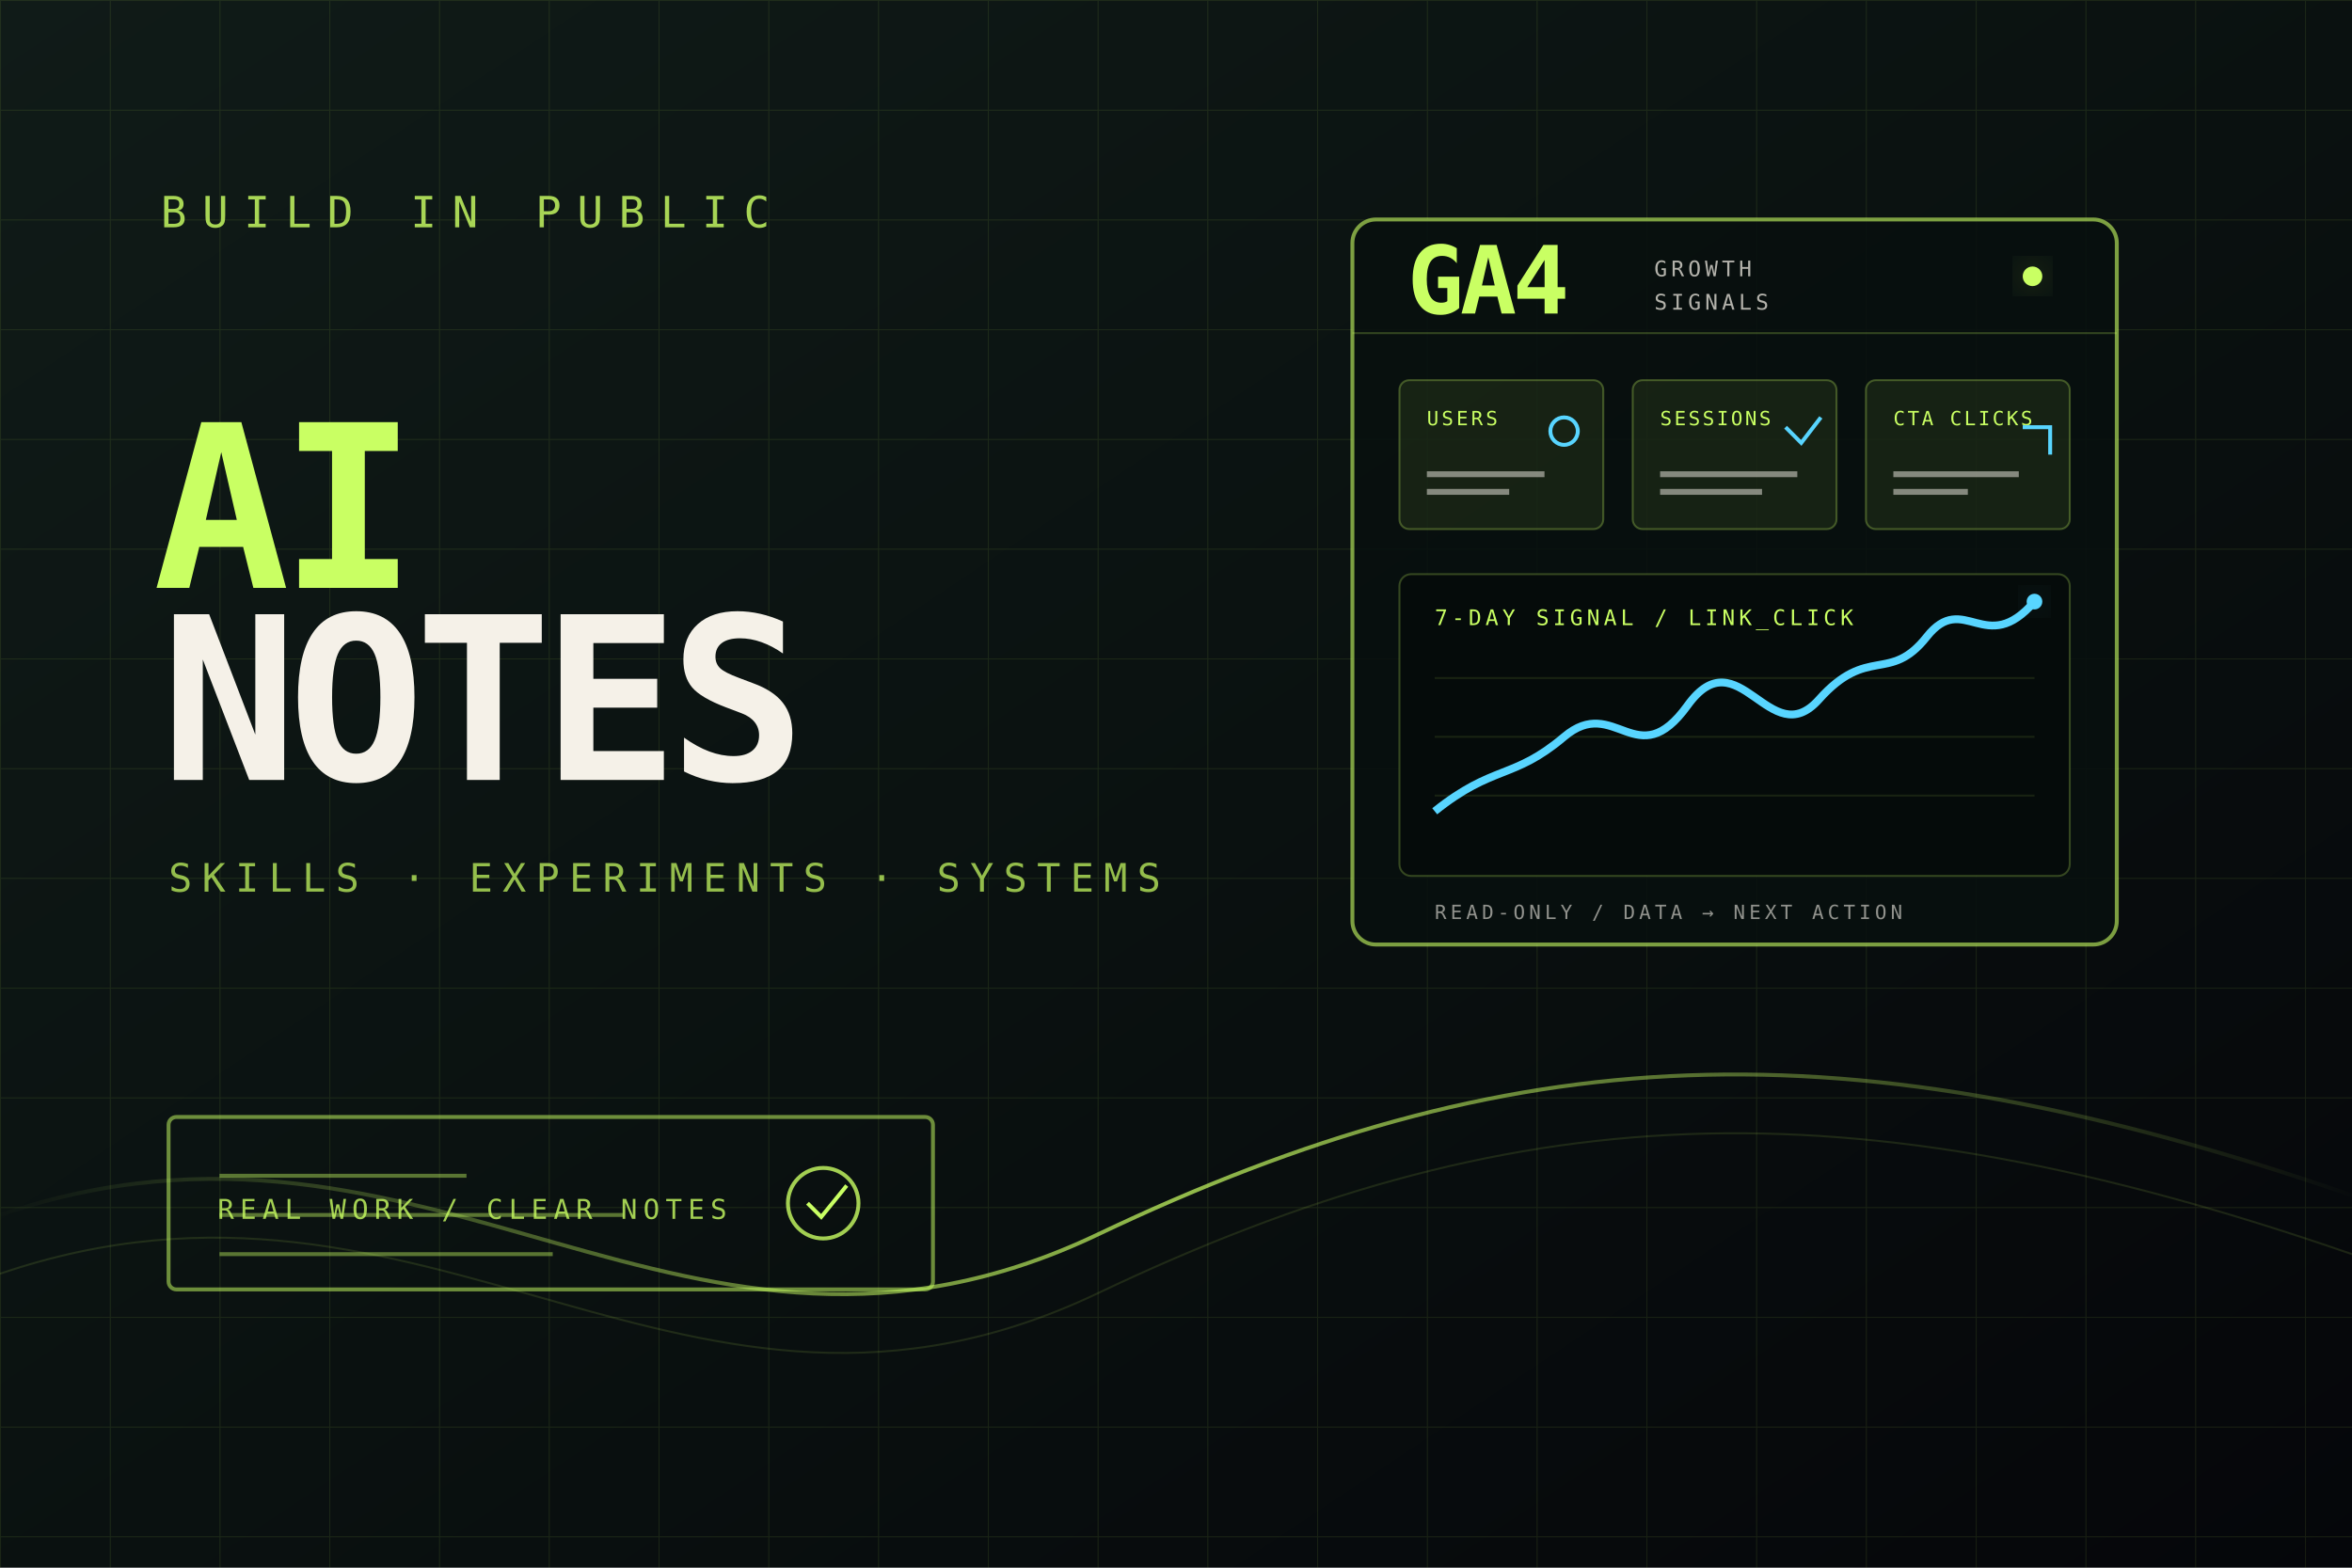
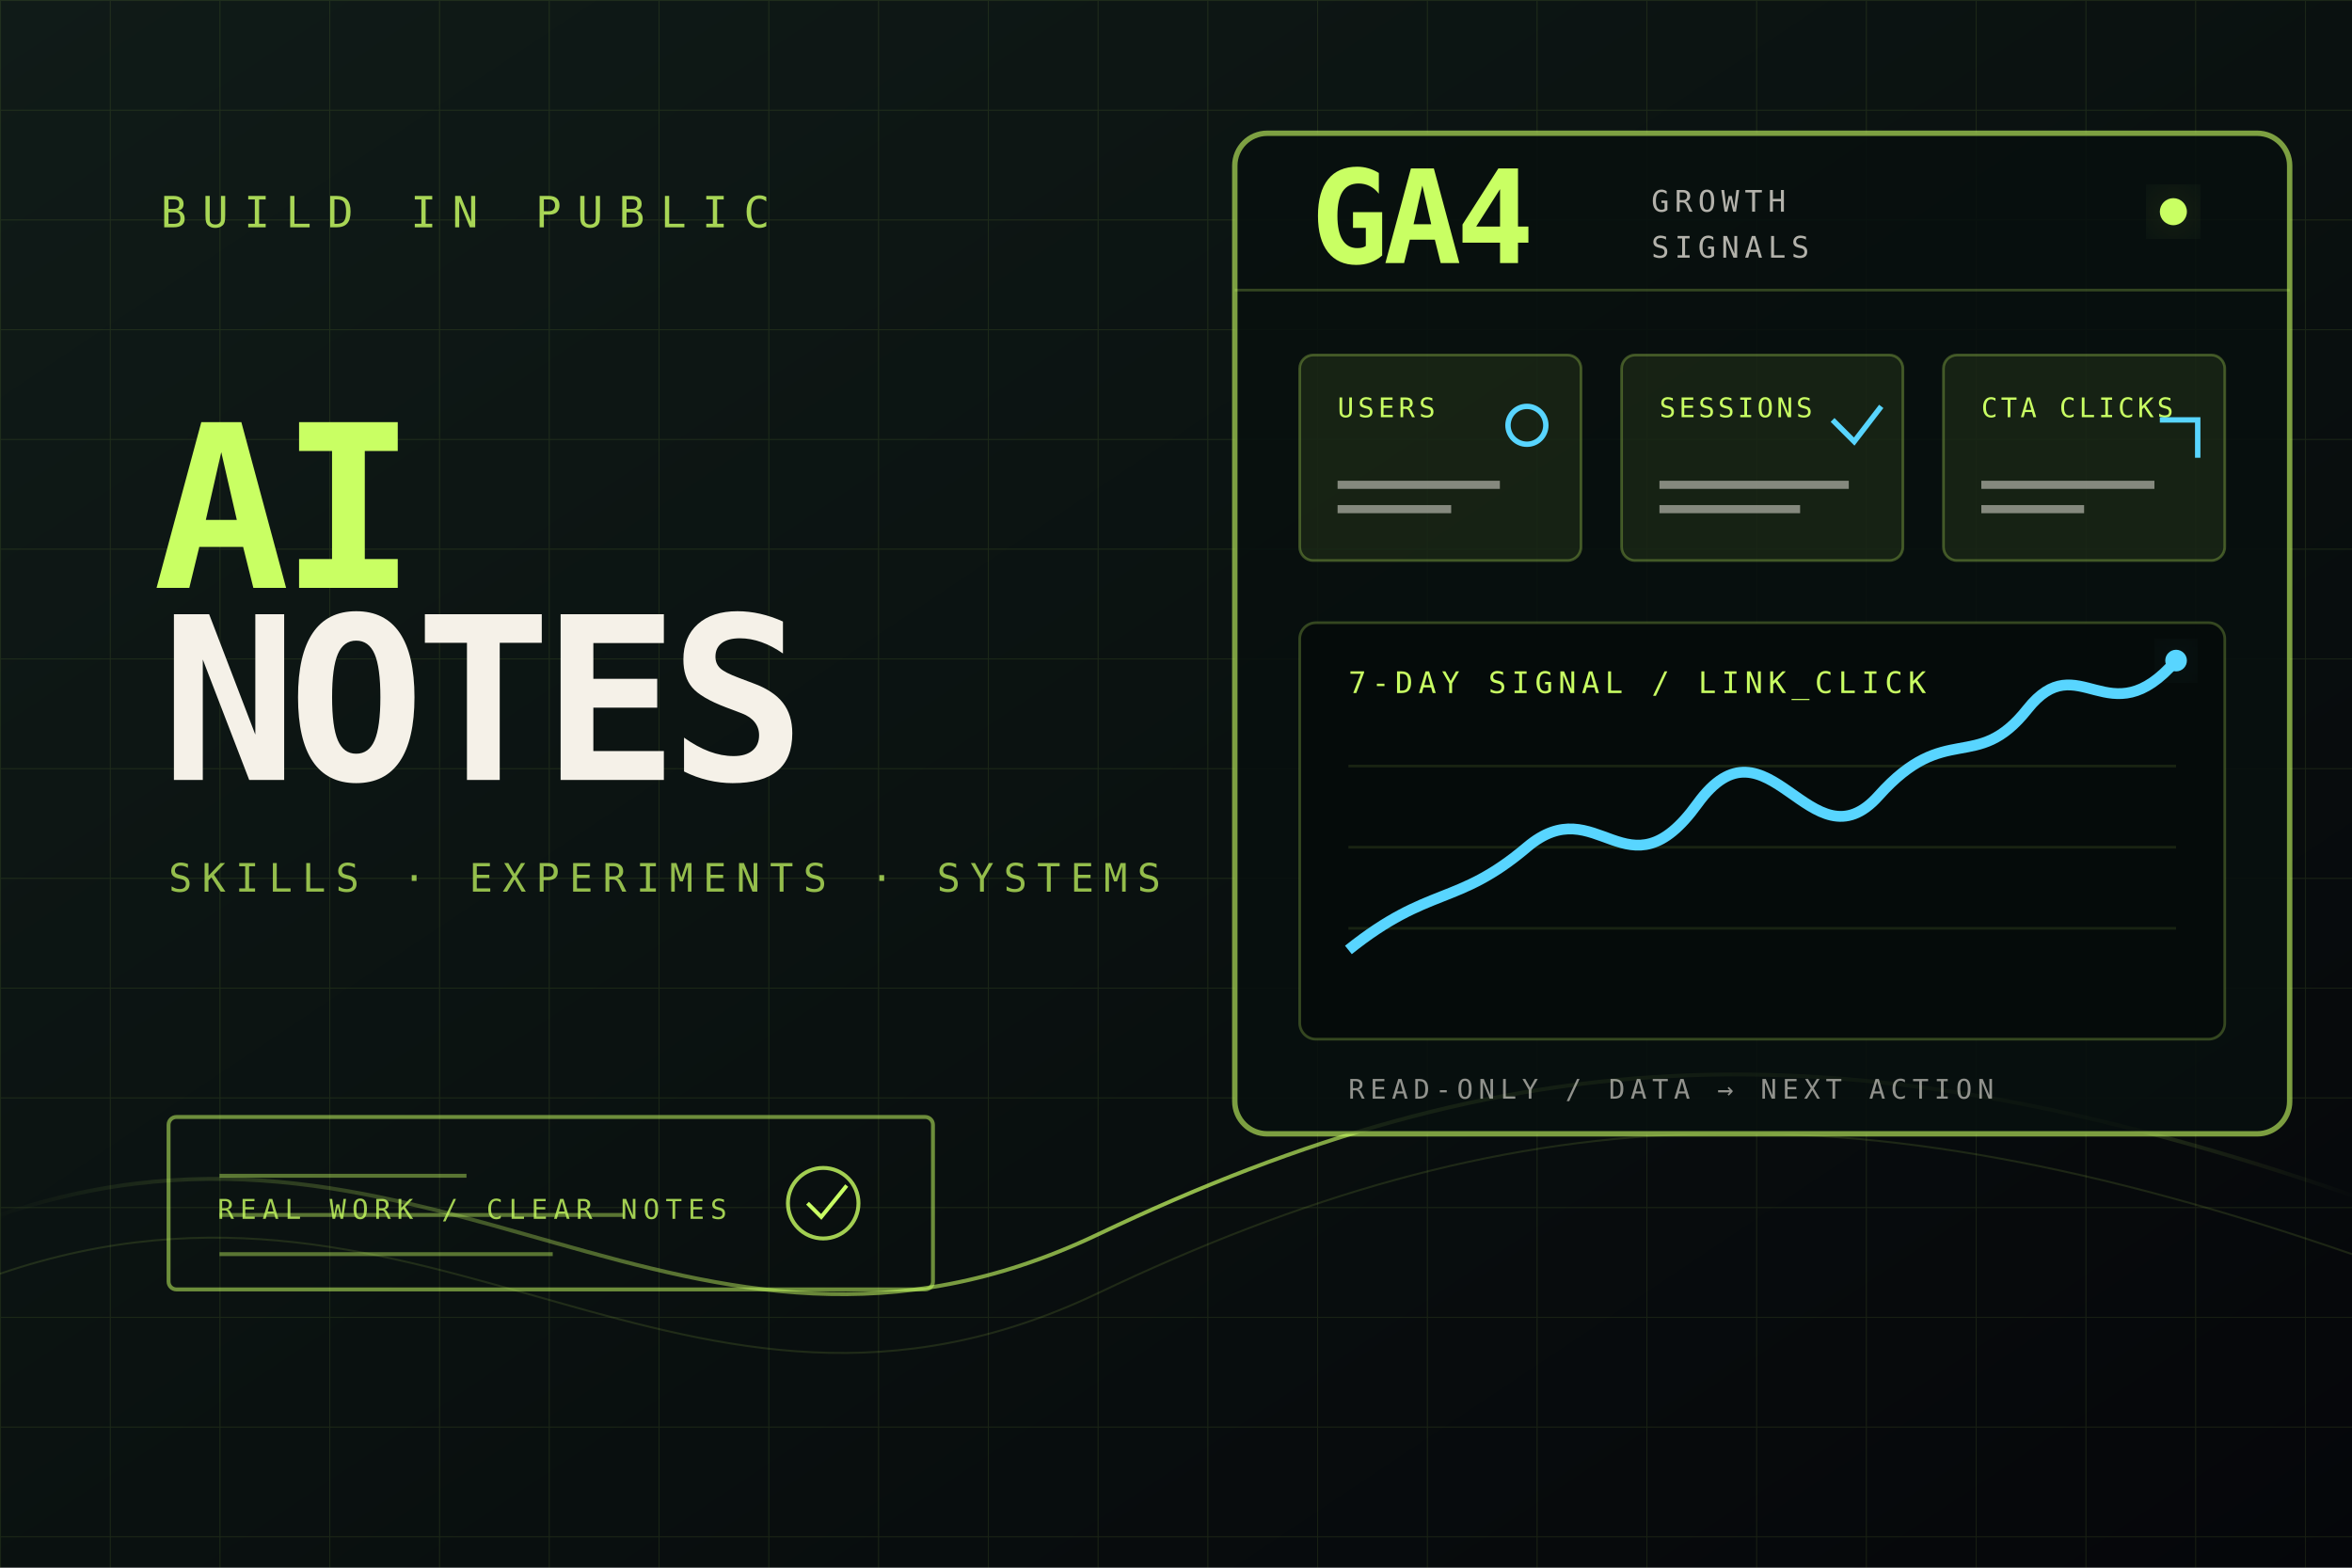
<svg xmlns="http://www.w3.org/2000/svg" viewBox="0 0 1200 800" role="img" aria-labelledby="title desc">
  <defs>
    <linearGradient id="bg" x1="0" y1="0" x2="1" y2="1">
      <stop offset="0" stop-color="#101b18" />
      <stop offset="0.52" stop-color="#0a1110" />
      <stop offset="1" stop-color="#05060a" />
    </linearGradient>
    <linearGradient id="beam" x1="0" y1="0" x2="1" y2="0">
      <stop offset="0" stop-color="#c9ff63" stop-opacity="0" />
      <stop offset="0.5" stop-color="#c9ff63" stop-opacity="0.72" />
      <stop offset="1" stop-color="#c9ff63" stop-opacity="0" />
    </linearGradient>
    <filter id="glow" x="-50%" y="-50%" width="200%" height="200%">
      <feGaussianBlur stdDeviation="12" result="blur" />
      <feMerge>
        <feMergeNode in="blur" />
        <feMergeNode in="SourceGraphic" />
      </feMerge>
    </filter>
    <pattern id="grid" width="56" height="56" patternUnits="userSpaceOnUse">
      <path d="M56 0H0V56" fill="none" stroke="#c9ff63" stroke-opacity="0.09" />
    </pattern>
  </defs>
  <rect width="1200" height="800" fill="url(#bg)" />
  <rect width="1200" height="800" fill="url(#grid)" />
  <path d="M0 620C220 545 350 730 560 630S940 520 1200 610" fill="none" stroke="url(#beam)" stroke-width="2" />
  <path d="M0 650C220 575 350 760 560 660S940 550 1200 640" fill="none" stroke="#c9ff63" stroke-opacity="0.12" stroke-width="1" />
-   <g transform="translate(690 112)">
+   <g transform="translate(630 68) scale(1.38)">
    <rect width="390" height="370" rx="12" fill="#07100e" fill-opacity="0.86" stroke="#c9ff63" stroke-opacity="0.6" stroke-width="2" />
    <path d="M0 58h390" stroke="#c9ff63" stroke-opacity="0.22" />
    <text x="28" y="48" fill="#c9ff63" font-family="ui-monospace, SFMono-Regular, Menlo, monospace" font-size="48" font-weight="800" letter-spacing="-2">GA4</text>
    <text x="154" y="29" fill="#f5f1e8" fill-opacity="0.72" font-family="ui-monospace, SFMono-Regular, Menlo, monospace" font-size="11" letter-spacing="2">GROWTH</text>
    <text x="154" y="46" fill="#f5f1e8" fill-opacity="0.72" font-family="ui-monospace, SFMono-Regular, Menlo, monospace" font-size="11" letter-spacing="2">SIGNALS</text>
    <circle cx="347" cy="29" r="5" fill="#c9ff63" filter="url(#glow)" />
    <g transform="translate(24 82)" font-family="ui-monospace, SFMono-Regular, Menlo, monospace">
      <rect width="104" height="76" rx="5" fill="#c9ff63" fill-opacity="0.08" stroke="#c9ff63" stroke-opacity="0.28" />
      <text x="14" y="23" fill="#c9ff63" font-size="10" letter-spacing="1.5">USERS</text>
      <path d="M14 48h60M14 57h42" stroke="#f5f1e8" stroke-opacity="0.5" stroke-width="3" />
      <circle cx="84" cy="26" r="7" fill="none" stroke="#58d5ff" stroke-width="2" />
    </g>
    <g transform="translate(143 82)" font-family="ui-monospace, SFMono-Regular, Menlo, monospace">
      <rect width="104" height="76" rx="5" fill="#c9ff63" fill-opacity="0.08" stroke="#c9ff63" stroke-opacity="0.28" />
      <text x="14" y="23" fill="#c9ff63" font-size="10" letter-spacing="1.2">SESSIONS</text>
      <path d="M14 48h70M14 57h52" stroke="#f5f1e8" stroke-opacity="0.5" stroke-width="3" />
      <path d="m78 24 8 8 10-13" fill="none" stroke="#58d5ff" stroke-width="2" />
    </g>
    <g transform="translate(262 82)" font-family="ui-monospace, SFMono-Regular, Menlo, monospace">
      <rect width="104" height="76" rx="5" fill="#c9ff63" fill-opacity="0.08" stroke="#c9ff63" stroke-opacity="0.28" />
      <text x="14" y="23" fill="#c9ff63" font-size="10" letter-spacing="1.2">CTA CLICKS</text>
      <path d="M14 48h64M14 57h38" stroke="#f5f1e8" stroke-opacity="0.5" stroke-width="3" />
      <path d="M80 24h14v14" fill="none" stroke="#58d5ff" stroke-width="2" />
    </g>
    <rect x="24" y="181" width="342" height="154" rx="6" fill="#050b0a" stroke="#c9ff63" stroke-opacity="0.24" />
    <text x="42" y="207" fill="#c9ff63" font-family="ui-monospace, SFMono-Regular, Menlo, monospace" font-size="11" letter-spacing="2">7-DAY SIGNAL / LINK_CLICK</text>
    <path d="M42 294h306M42 264h306M42 234h306" stroke="#c9ff63" stroke-opacity="0.1" />
    <path d="M42 302C72 278 82 286 108 264S145 284 171 248s42 25 67-3 36-8 55-32 30 11 55-18" fill="none" stroke="#58d5ff" stroke-width="4" />
    <circle cx="348" cy="195" r="4" fill="#58d5ff" filter="url(#glow)" />
    <text x="42" y="357" fill="#f5f1e8" fill-opacity="0.58" font-family="ui-monospace, SFMono-Regular, Menlo, monospace" font-size="10" letter-spacing="2">READ-ONLY / DATA → NEXT ACTION</text>
  </g>
  <g fill="#c9ff63" font-family="ui-monospace, SFMono-Regular, Menlo, monospace">
    <text x="82" y="116" font-size="22" letter-spacing="8" opacity="0.82">BUILD IN PUBLIC</text>
    <text x="78" y="300" font-size="116" font-weight="800" letter-spacing="-5">AI</text>
    <text x="82" y="398" font-size="116" font-weight="800" letter-spacing="-5" fill="#f5f1e8">NOTES</text>
    <text x="86" y="455" font-size="20" letter-spacing="5" opacity="0.72">SKILLS · EXPERIMENTS · SYSTEMS</text>
  </g>
  <g transform="translate(86 570)" fill="none" stroke="#c9ff63" stroke-width="2">
    <rect width="390" height="88" rx="4" stroke-opacity="0.52" />
    <path d="M26 30h126M26 50h206M26 70h170" stroke-opacity="0.42" />
    <circle cx="334" cy="44" r="18" stroke-opacity="0.8" />
    <path d="m326 44 7 7 13-16" />
  </g>
  <text x="111" y="622" fill="#c9ff63" font-family="ui-monospace, SFMono-Regular, Menlo, monospace" font-size="14" letter-spacing="3" opacity="0.8">REAL WORK / CLEAR NOTES</text>
</svg>
